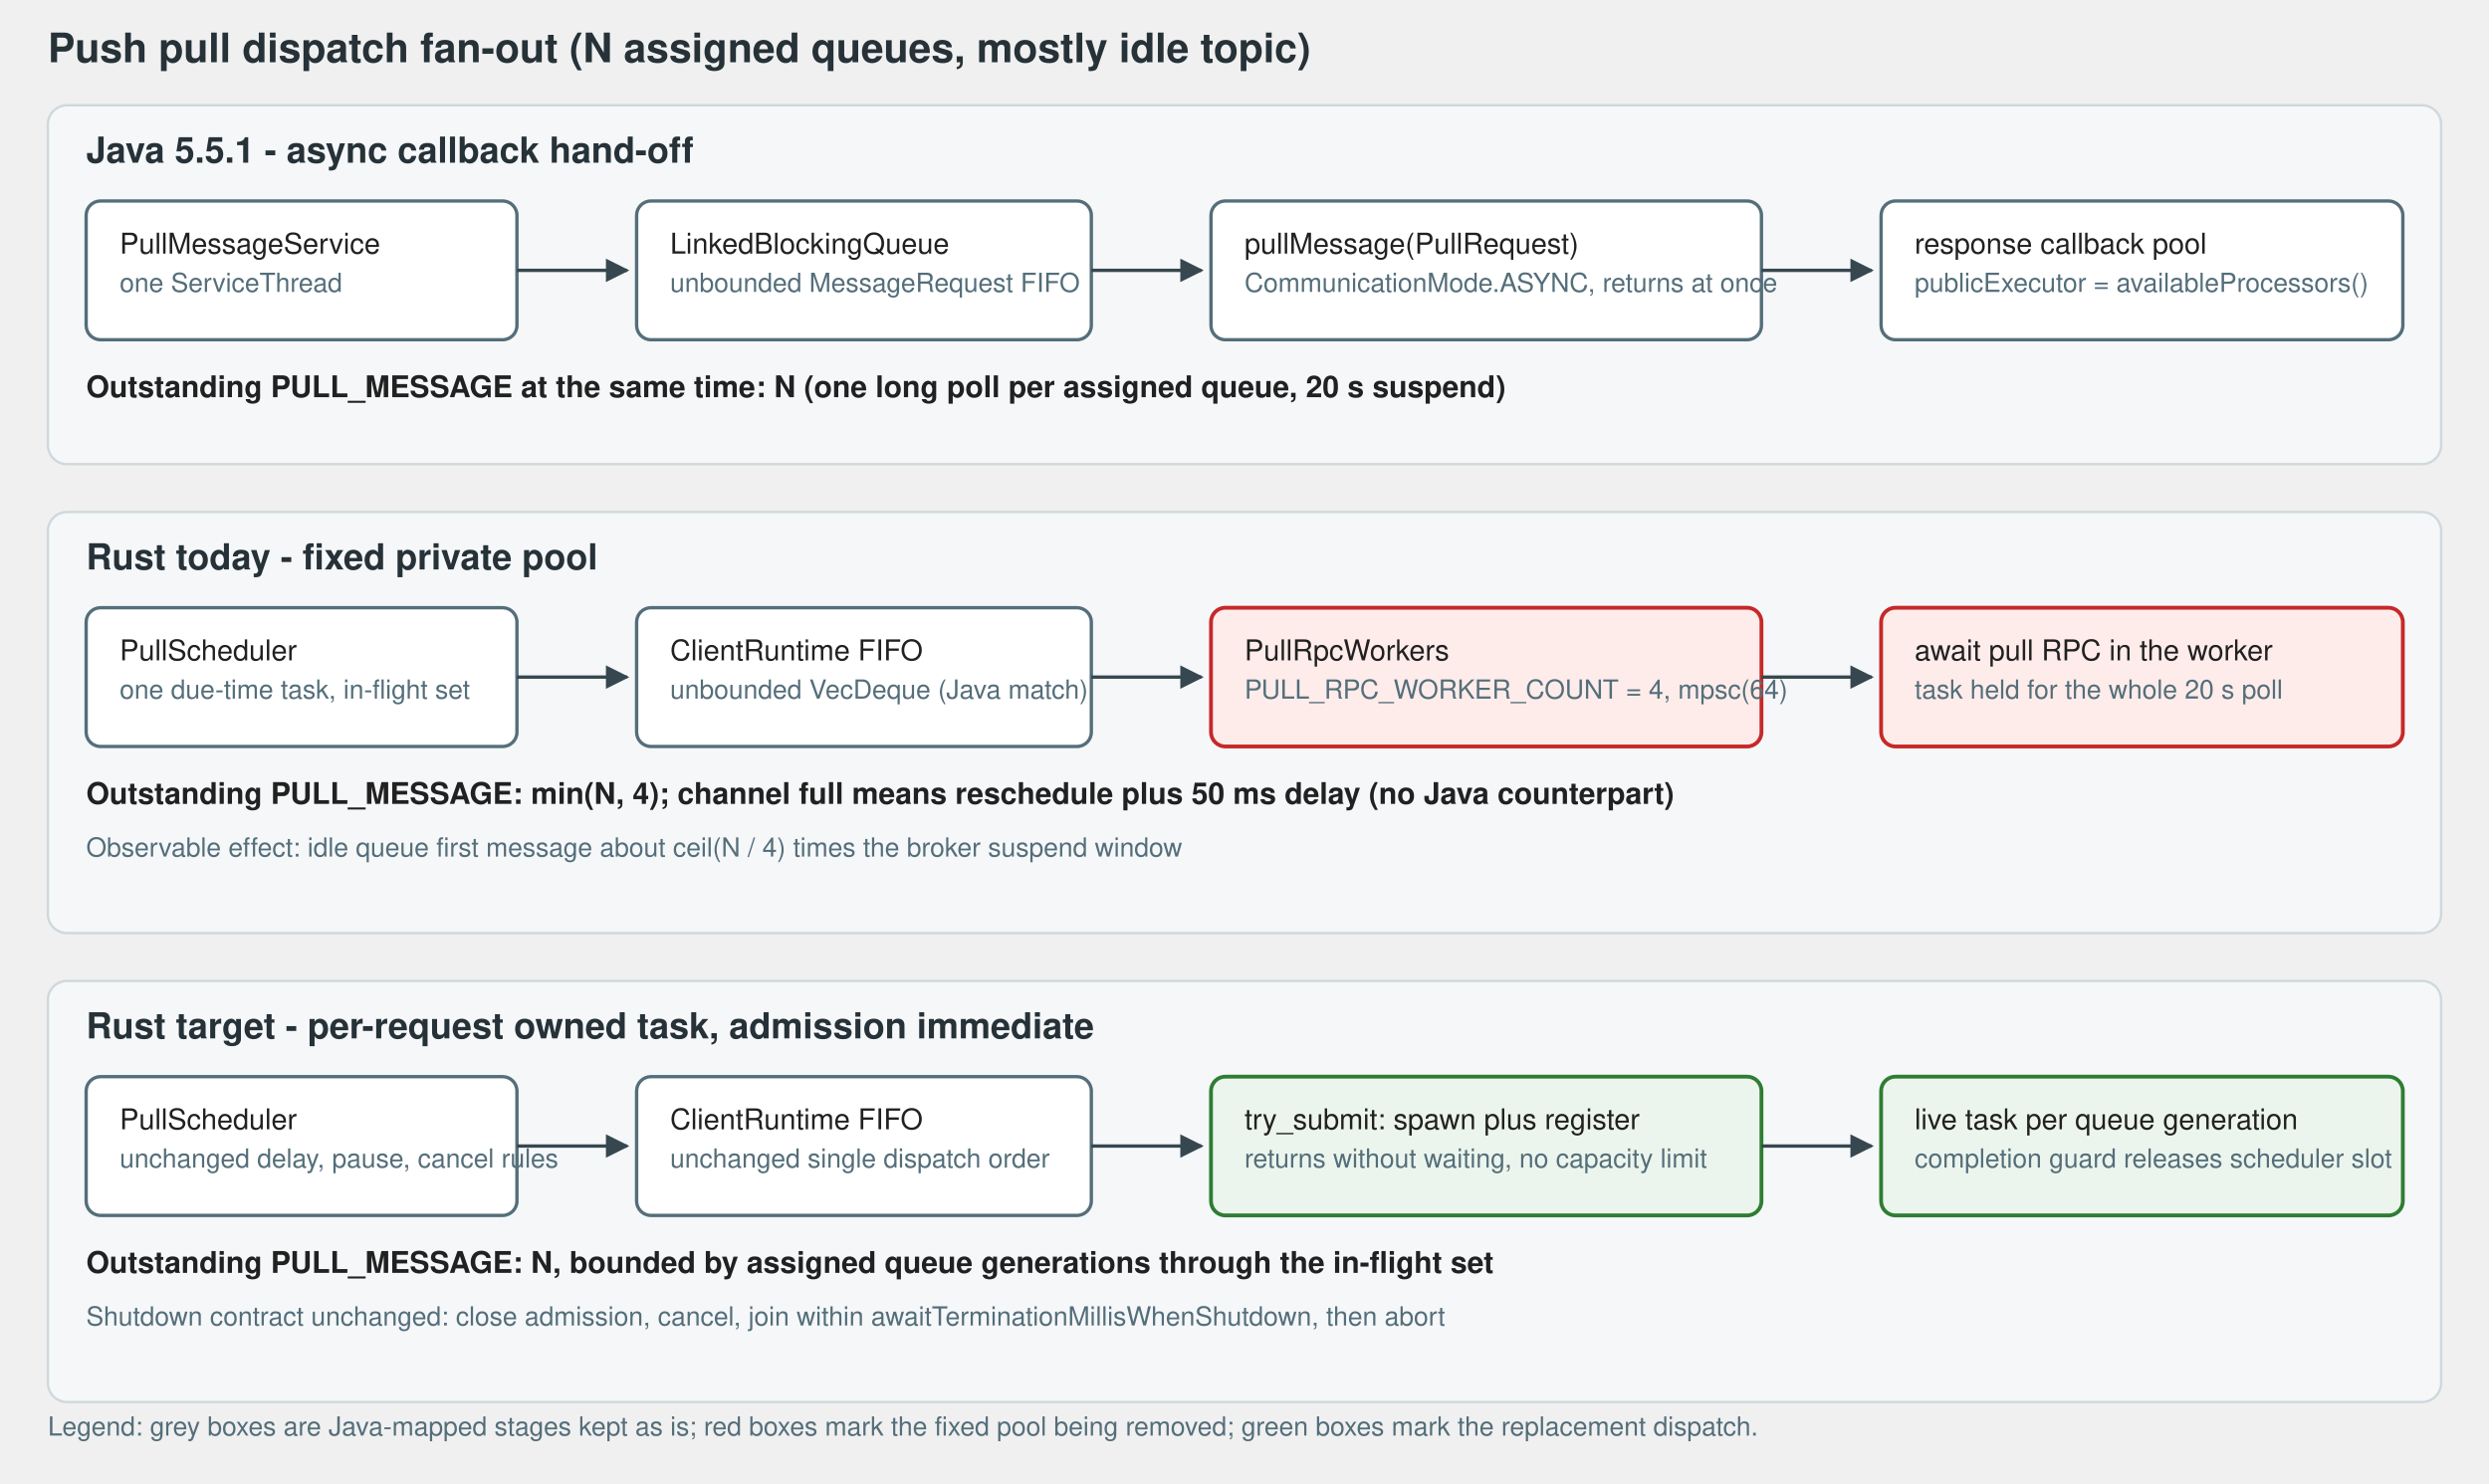
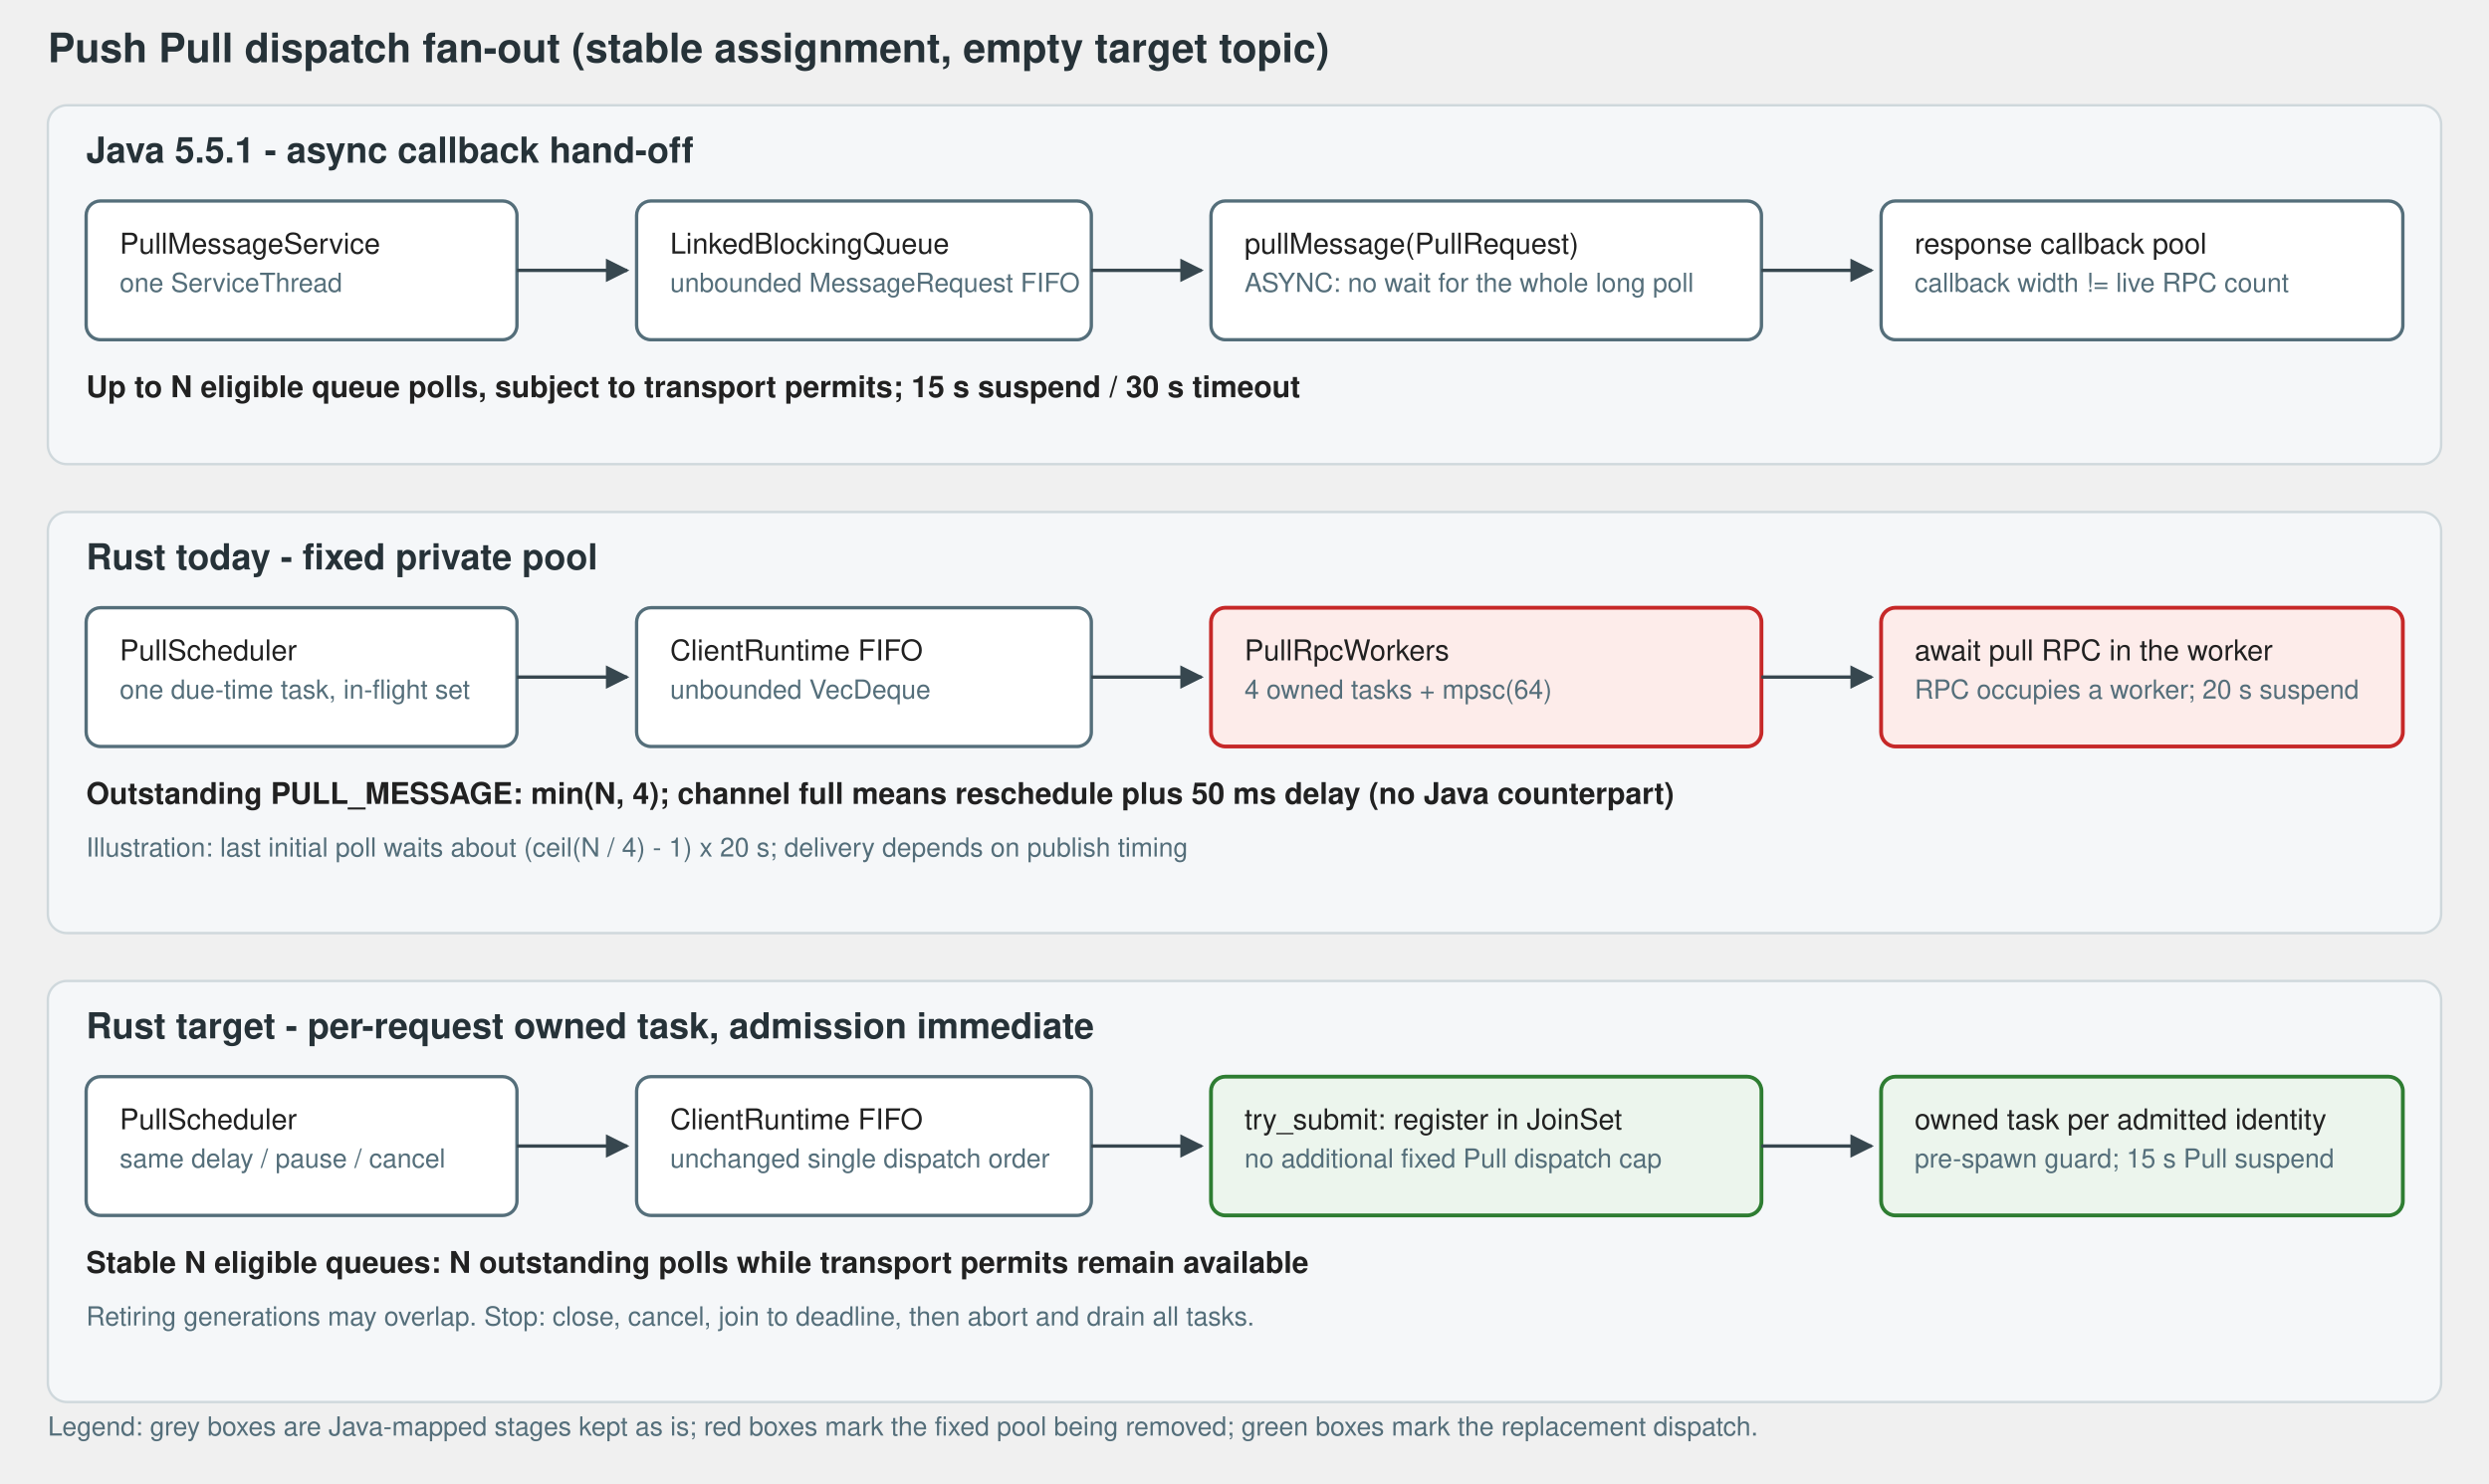
<svg xmlns="http://www.w3.org/2000/svg" width="1040" height="620" viewBox="0 0 1040 620" font-family="Helvetica, Arial, sans-serif">
  <defs>
    <marker id="arrow" viewBox="0 0 10 10" refX="9" refY="5" markerWidth="7" markerHeight="7" orient="auto-start-reverse">
      <path d="M 0 0 L 10 5 L 0 10 z" fill="#37474f" />
    </marker>
  </defs>
  <style>
    .lane { font-size: 15px; font-weight: bold; fill: #263238; }
    .box  { fill: #ffffff; stroke: #546e7a; stroke-width: 1.4; rx: 6; }
    .warn { fill: #fdecea; stroke: #c62828; stroke-width: 1.6; rx: 6; }
    .good { fill: #ecf5ed; stroke: #2e7d32; stroke-width: 1.6; rx: 6; }
    .t    { font-size: 12px; fill: #212121; }
    .ts   { font-size: 11px; fill: #546e7a; }
    .note { font-size: 12.5px; fill: #212121; font-weight: bold; }
    .line { stroke: #37474f; stroke-width: 1.4; fill: none; marker-end: url(#arrow); }
    .band { fill: #f5f7f9; stroke: #cfd8dc; stroke-width: 1; rx: 8; }
  </style>
-   <text x="20" y="26" font-size="17" font-weight="bold" fill="#263238">Push pull dispatch fan-out (N assigned queues, mostly idle topic)</text>
+   <text x="20" y="26" font-size="17" font-weight="bold" fill="#263238">Push Pull dispatch fan-out (stable assignment, empty target topic)</text>
  <rect class="band" x="20" y="44" width="1000" height="150" />
  <text class="lane" x="36" y="68">Java 5.5.1 - async callback hand-off</text>
  <rect class="box" x="36" y="84" width="180" height="58" />
  <text class="t" x="50" y="106">PullMessageService</text>
  <text class="ts" x="50" y="122">one ServiceThread</text>
  <rect class="box" x="266" y="84" width="190" height="58" />
  <text class="t" x="280" y="106">LinkedBlockingQueue</text>
  <text class="ts" x="280" y="122">unbounded MessageRequest FIFO</text>
  <rect class="box" x="506" y="84" width="230" height="58" />
  <text class="t" x="520" y="106">pullMessage(PullRequest)</text>
-   <text class="ts" x="520" y="122">CommunicationMode.ASYNC, returns at once</text>
+   <text class="ts" x="520" y="122">ASYNC: no wait for the whole long poll</text>
  <rect class="box" x="786" y="84" width="218" height="58" />
  <text class="t" x="800" y="106">response callback pool</text>
-   <text class="ts" x="800" y="122">publicExecutor = availableProcessors()</text>
+   <text class="ts" x="800" y="122">callback width != live RPC count</text>
  <line class="line" x1="216" y1="113" x2="262" y2="113" />
  <line class="line" x1="456" y1="113" x2="502" y2="113" />
  <line class="line" x1="736" y1="113" x2="782" y2="113" />
-   <text class="note" x="36" y="166">Outstanding PULL_MESSAGE at the same time: N (one long poll per assigned queue, 20 s suspend)</text>
+   <text class="note" x="36" y="166">Up to N eligible queue polls, subject to transport permits; 15 s suspend / 30 s timeout</text>
  <rect class="band" x="20" y="214" width="1000" height="176" />
  <text class="lane" x="36" y="238">Rust today - fixed private pool</text>
  <rect class="box" x="36" y="254" width="180" height="58" />
  <text class="t" x="50" y="276">PullScheduler</text>
  <text class="ts" x="50" y="292">one due-time task, in-flight set</text>
  <rect class="box" x="266" y="254" width="190" height="58" />
  <text class="t" x="280" y="276">ClientRuntime FIFO</text>
-   <text class="ts" x="280" y="292">unbounded VecDeque (Java match)</text>
+   <text class="ts" x="280" y="292">unbounded VecDeque</text>
  <rect class="warn" x="506" y="254" width="230" height="58" />
  <text class="t" x="520" y="276">PullRpcWorkers</text>
-   <text class="ts" x="520" y="292">PULL_RPC_WORKER_COUNT = 4, mpsc(64)</text>
+   <text class="ts" x="520" y="292">4 owned tasks + mpsc(64)</text>
  <rect class="warn" x="786" y="254" width="218" height="58" />
  <text class="t" x="800" y="276">await pull RPC in the worker</text>
-   <text class="ts" x="800" y="292">task held for the whole 20 s poll</text>
+   <text class="ts" x="800" y="292">RPC occupies a worker; 20 s suspend</text>
  <line class="line" x1="216" y1="283" x2="262" y2="283" />
  <line class="line" x1="456" y1="283" x2="502" y2="283" />
  <line class="line" x1="736" y1="283" x2="782" y2="283" />
  <text class="note" x="36" y="336">Outstanding PULL_MESSAGE: min(N, 4); channel full means reschedule plus 50 ms delay (no Java counterpart)</text>
-   <text class="ts" x="36" y="358">Observable effect: idle queue first message about ceil(N / 4) times the broker suspend window</text>
+   <text class="ts" x="36" y="358">Illustration: last initial poll waits about (ceil(N / 4) - 1) x 20 s; delivery depends on publish timing</text>
  <rect class="band" x="20" y="410" width="1000" height="176" />
  <text class="lane" x="36" y="434">Rust target - per-request owned task, admission immediate</text>
  <rect class="box" x="36" y="450" width="180" height="58" />
  <text class="t" x="50" y="472">PullScheduler</text>
-   <text class="ts" x="50" y="488">unchanged delay, pause, cancel rules</text>
+   <text class="ts" x="50" y="488">same delay / pause / cancel</text>
  <rect class="box" x="266" y="450" width="190" height="58" />
  <text class="t" x="280" y="472">ClientRuntime FIFO</text>
  <text class="ts" x="280" y="488">unchanged single dispatch order</text>
  <rect class="good" x="506" y="450" width="230" height="58" />
-   <text class="t" x="520" y="472">try_submit: spawn plus register</text>
-   <text class="ts" x="520" y="488">returns without waiting, no capacity limit</text>
+   <text class="t" x="520" y="472">try_submit: register in JoinSet</text>
+   <text class="ts" x="520" y="488">no additional fixed Pull dispatch cap</text>
  <rect class="good" x="786" y="450" width="218" height="58" />
-   <text class="t" x="800" y="472">live task per queue generation</text>
-   <text class="ts" x="800" y="488">completion guard releases scheduler slot</text>
+   <text class="t" x="800" y="472">owned task per admitted identity</text>
+   <text class="ts" x="800" y="488">pre-spawn guard; 15 s Pull suspend</text>
  <line class="line" x1="216" y1="479" x2="262" y2="479" />
  <line class="line" x1="456" y1="479" x2="502" y2="479" />
  <line class="line" x1="736" y1="479" x2="782" y2="479" />
-   <text class="note" x="36" y="532">Outstanding PULL_MESSAGE: N, bounded by assigned queue generations through the in-flight set</text>
-   <text class="ts" x="36" y="554">Shutdown contract unchanged: close admission, cancel, join within awaitTerminationMillisWhenShutdown, then abort</text>
+   <text class="note" x="36" y="532">Stable N eligible queues: N outstanding polls while transport permits remain available</text>
+   <text class="ts" x="36" y="554">Retiring generations may overlap. Stop: close, cancel, join to deadline, then abort and drain all tasks.</text>
  <text class="ts" x="20" y="600">Legend: grey boxes are Java-mapped stages kept as is; red boxes mark the fixed pool being removed; green boxes mark the replacement dispatch.</text>
</svg>
